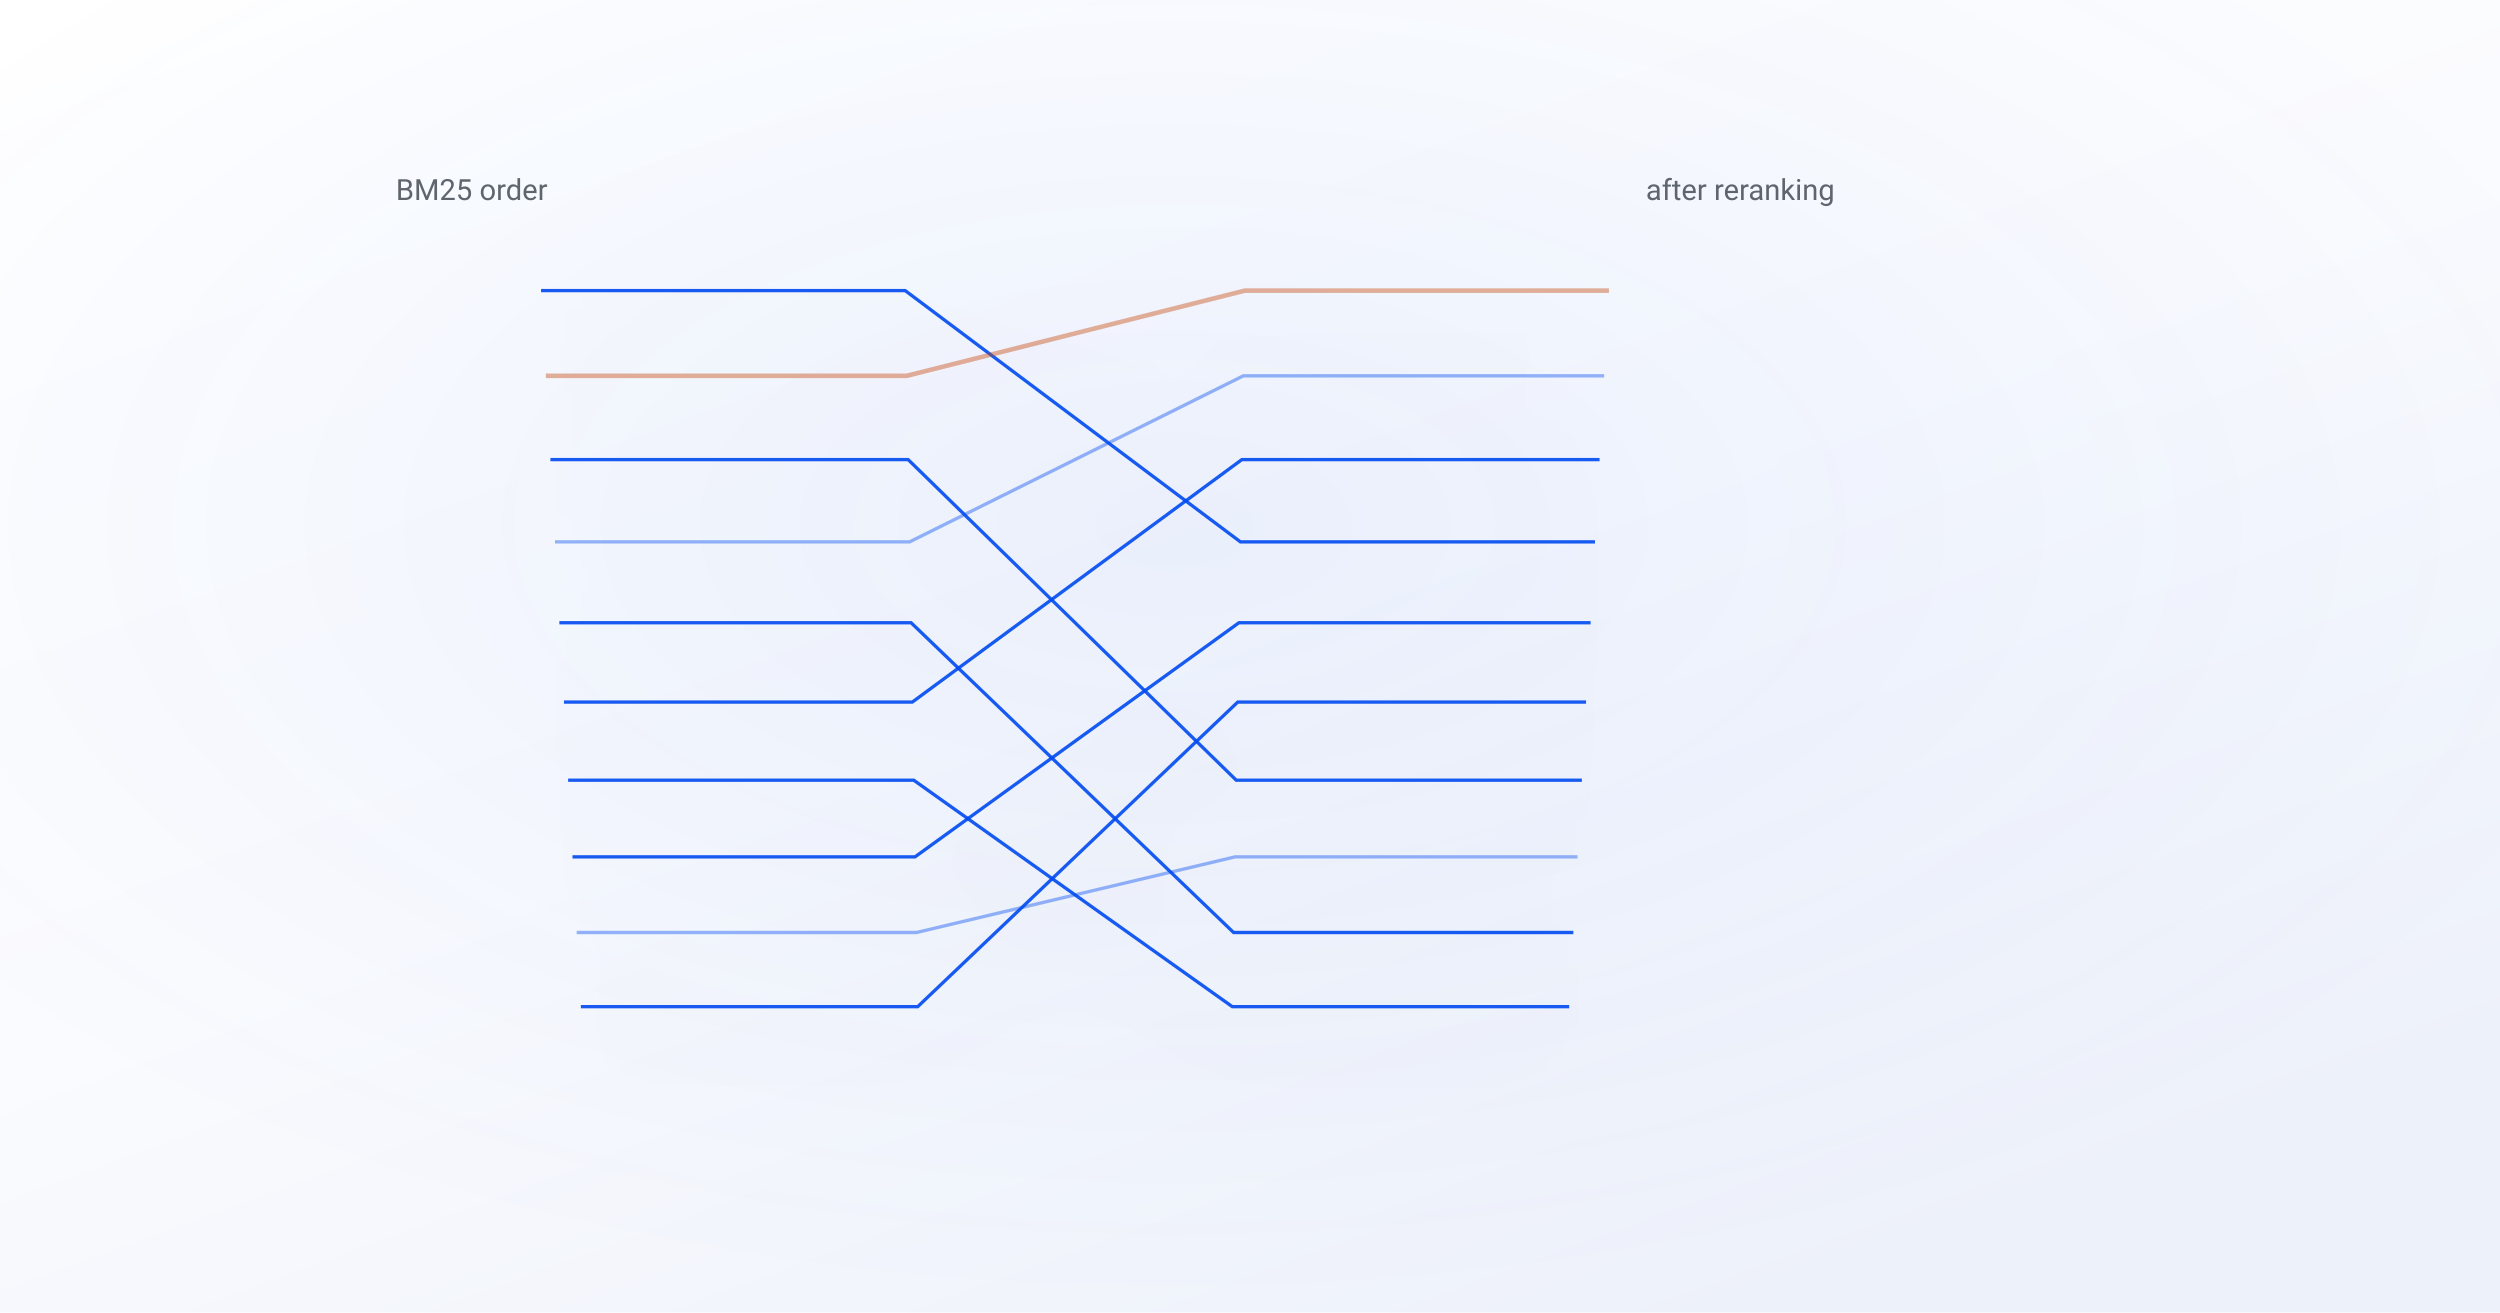
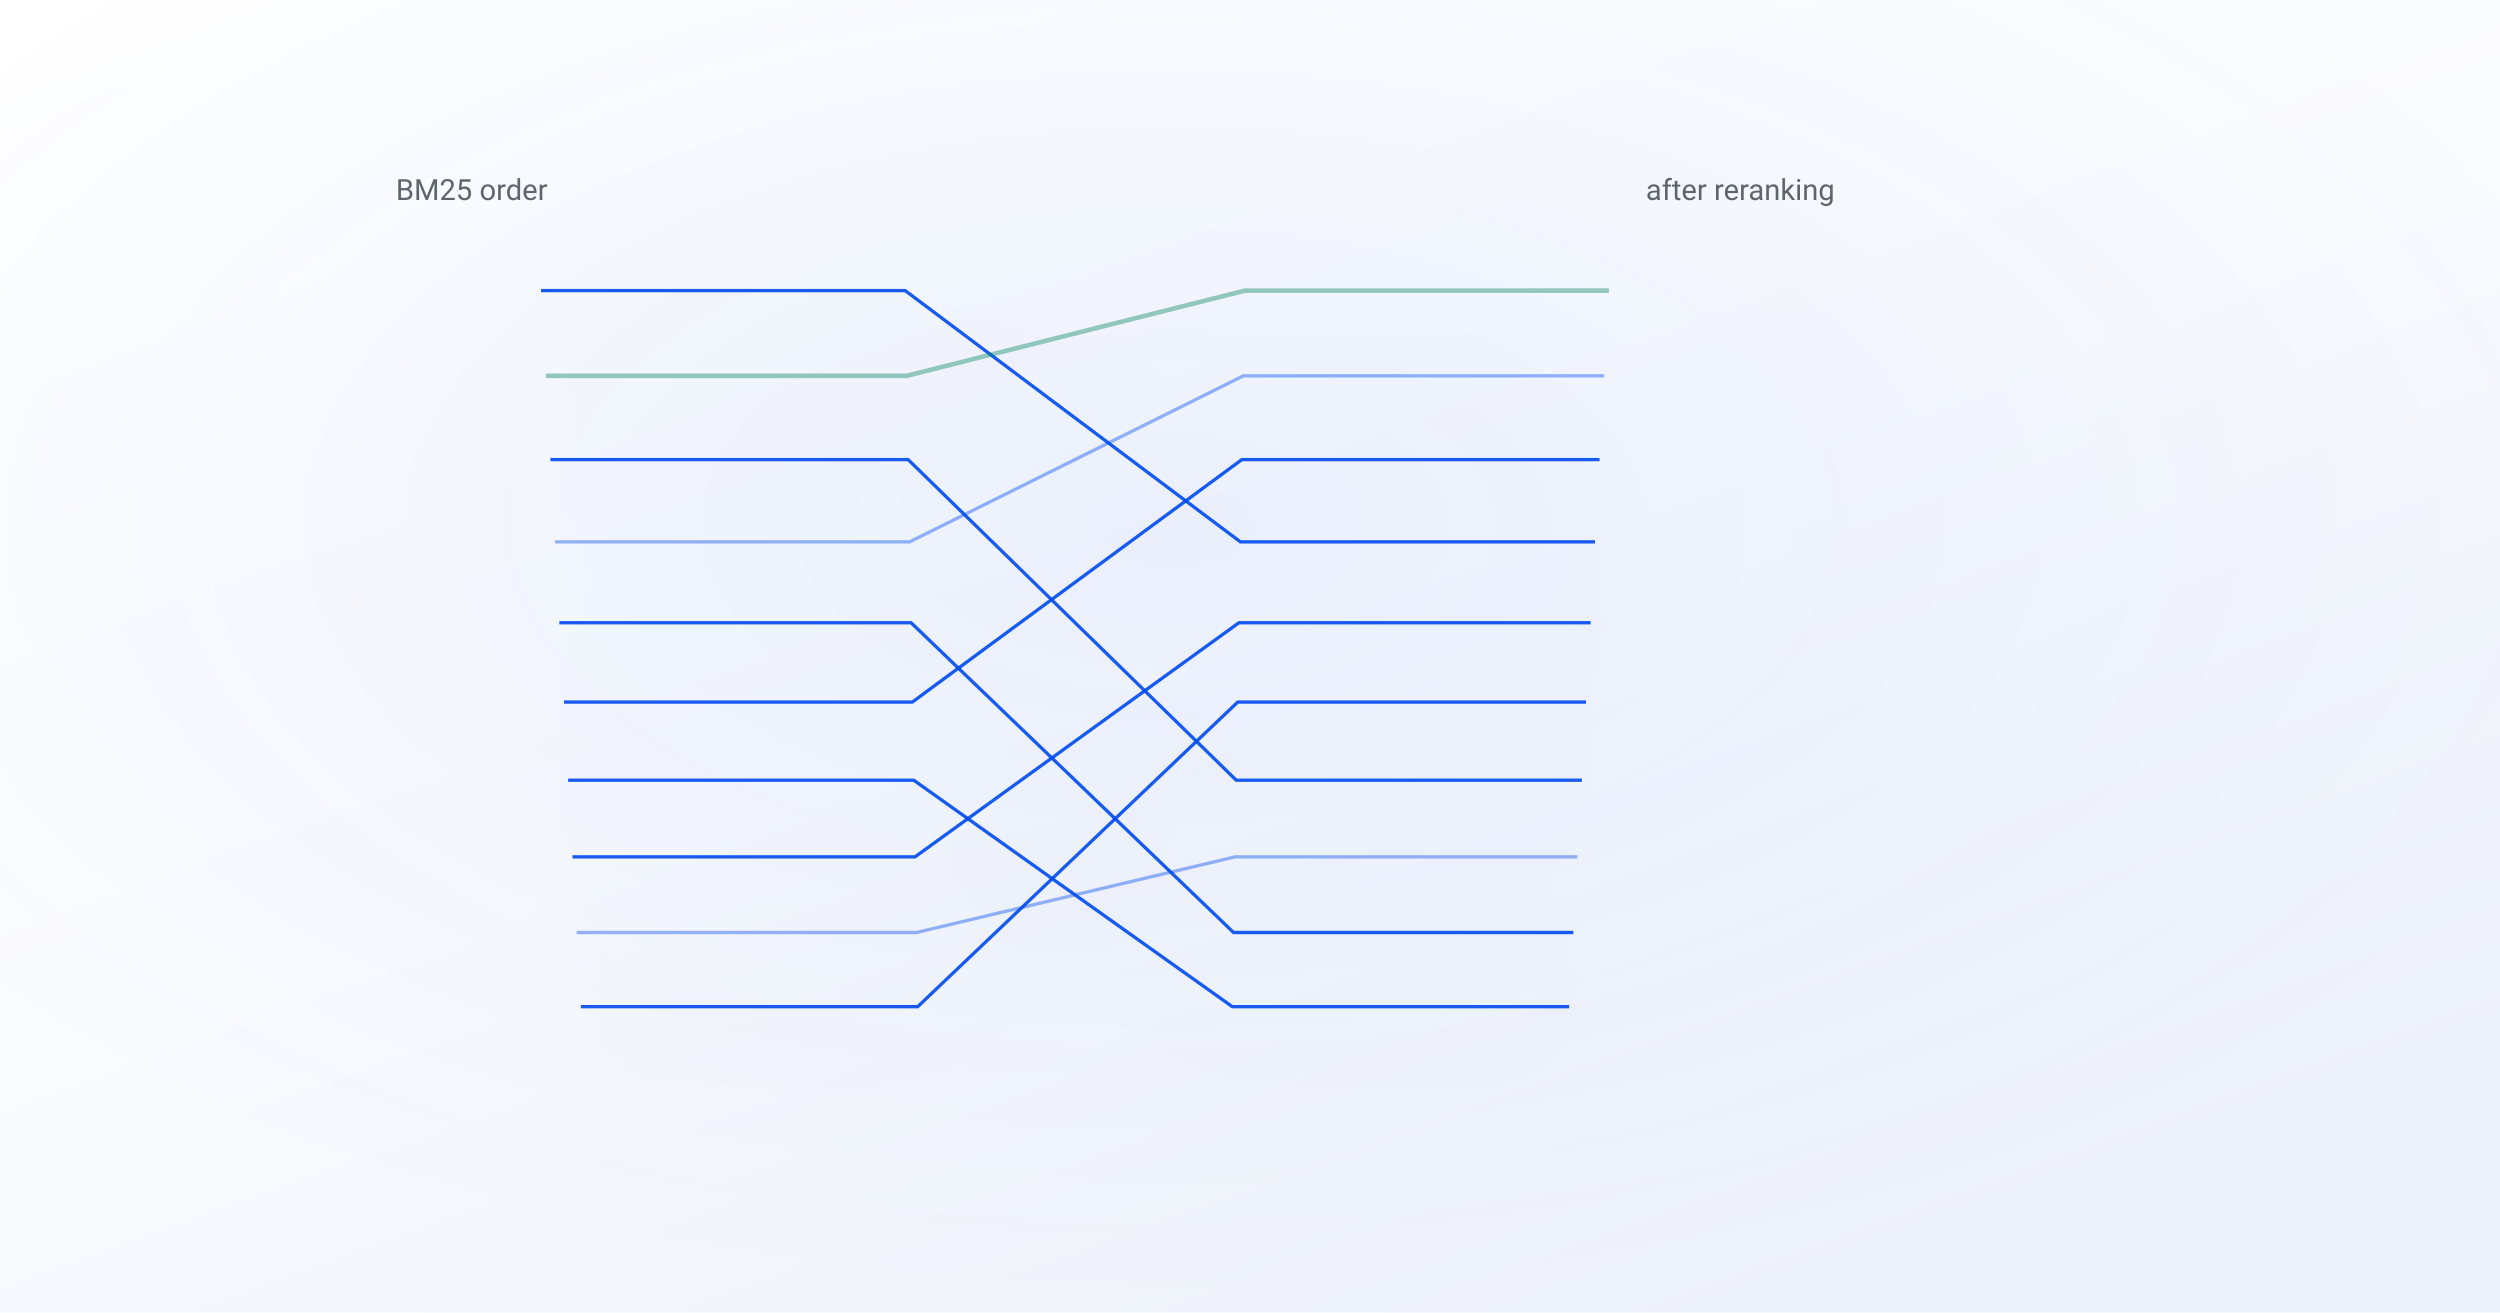
<svg xmlns="http://www.w3.org/2000/svg" viewBox="0 0 1200 630" font-family="-apple-system, BlinkMacSystemFont, 'Segoe UI', 'DM Sans', Roboto, sans-serif">
  <defs>
    <linearGradient id="bg" x1="0" y1="0" x2="0.7" y2="1">
      <stop offset="0" stop-color="#ffffff" />
      <stop offset="0.55" stop-color="#fafbfe" />
      <stop offset="1" stop-color="#edf1fa" />
    </linearGradient>
    <radialGradient id="glow" cx="0.47" cy="0.4" r="0.6">
      <stop offset="0" stop-color="#004aef" stop-opacity="0.06" />
      <stop offset="1" stop-color="#004aef" stop-opacity="0" />
    </radialGradient>
    <filter id="lift" x="-25%" y="-25%" width="150%" height="160%">
      <feDropShadow dx="0" dy="18" stdDeviation="24" flood-color="#0b1a3a" flood-opacity="0.11" />
    </filter>
  </defs>
  <style>
    /* 14s loop: the figure resolves on a sweep, the one annotation arrives,
       then it rests. Reduced motion paints the finished frame, which is also
       what the og:image renderer captures. */
    .c { opacity: 0; animation: fill 14s ease-in-out infinite; }
    @keyframes fill { 0% { opacity: 0 } 22%, 88% { opacity: var(--o, 1) } 100% { opacity: 0 } }
    .draw { stroke-dasharray: var(--len, 2000); stroke-dashoffset: var(--len, 2000);
             animation: draw 14s ease-in-out infinite; }
    @keyframes draw { 0% { stroke-dashoffset: var(--len, 2000) }
                      26%, 88% { stroke-dashoffset: 0 }
                      100% { stroke-dashoffset: var(--len, 2000) } }
    .mark { opacity: 0; animation: mark 14s ease infinite; }
    @keyframes mark { 0%, 34% { opacity: 0 } 46%, 86% { opacity: 1 } 96%, 100% { opacity: 0 } }
    @media (prefers-reduced-motion: reduce) {
      .c { opacity: var(--o, 1); animation: none }
      .draw { stroke-dashoffset: 0; animation: none }
      .mark { opacity: 1; animation: none }
    }
  </style>
  <rect width="1200" height="630" fill="url(#bg)" />
  <rect width="1200" height="630" fill="url(#glow)" />
  <g filter="url(#lift)">
    <path class="draw" d="M259.7 139.5 L434.5 139.5 L595.4 260.1 L765.6 260.1" fill="none" stroke="#004aef" stroke-width="1.6" opacity="0.9" style="--len:800;animation-delay:0.00s" />
    <circle class="c" cx="259.7" cy="139.5" r="5" fill="#004aef" style="--o:0.90;animation-delay:0.00s" />
    <circle class="c" cx="765.6" cy="260.1" r="5" fill="#004aef" style="--o:0.90;animation-delay:0.00s" />
-     <path class="draw" d="M262.0 180.4 L435.2 180.4 L597.5 139.5 L772.3 139.5" fill="none" stroke="#c2410c" stroke-width="2.2" opacity="0.4" style="--len:800;animation-delay:0.06s" />
-     <circle class="c" cx="262.0" cy="180.4" r="5" fill="#c2410c" style="--o:0.40;animation-delay:0.06s" />
-     <circle class="c" cx="772.3" cy="139.5" r="5" fill="#c2410c" style="--o:0.40;animation-delay:0.06s" />
+     <path class="draw" d="M262.0 180.4 L435.2 180.4 L597.5 139.5 L772.3 139.5" fill="none" stroke="#04815a" stroke-width="2.2" opacity="0.4" style="--len:800;animation-delay:0.06s" />
+     <circle class="c" cx="262.0" cy="180.4" r="5" fill="#04815a" style="--o:0.40;animation-delay:0.06s" />
+     <circle class="c" cx="772.3" cy="139.5" r="5" fill="#04815a" style="--o:0.40;animation-delay:0.06s" />
    <path class="draw" d="M264.2 220.6 L435.9 220.6 L593.4 374.5 L759.3 374.5" fill="none" stroke="#004aef" stroke-width="1.6" opacity="0.9" style="--len:800;animation-delay:0.12s" />
    <circle class="c" cx="264.2" cy="220.6" r="5" fill="#004aef" style="--o:0.90;animation-delay:0.12s" />
    <circle class="c" cx="759.3" cy="374.5" r="5" fill="#004aef" style="--o:0.90;animation-delay:0.12s" />
    <path class="draw" d="M266.4 260.1 L436.6 260.1 L596.8 180.4 L770.0 180.4" fill="none" stroke="#004aef" stroke-width="1.6" opacity="0.4" style="--len:800;animation-delay:0.18s" />
    <circle class="c" cx="266.4" cy="260.1" r="5" fill="#004aef" style="--o:0.40;animation-delay:0.18s" />
    <circle class="c" cx="770.0" cy="180.4" r="5" fill="#004aef" style="--o:0.40;animation-delay:0.18s" />
    <path class="draw" d="M268.5 298.9 L437.3 298.9 L592.1 447.6 L755.2 447.6" fill="none" stroke="#004aef" stroke-width="1.6" opacity="0.9" style="--len:800;animation-delay:0.24s" />
    <circle class="c" cx="268.5" cy="298.9" r="5" fill="#004aef" style="--o:0.90;animation-delay:0.24s" />
    <circle class="c" cx="755.2" cy="447.6" r="5" fill="#004aef" style="--o:0.90;animation-delay:0.24s" />
    <path class="draw" d="M270.7 337.0 L437.9 337.0 L596.1 220.6 L767.8 220.6" fill="none" stroke="#004aef" stroke-width="1.6" opacity="0.9" style="--len:800;animation-delay:0.30s" />
    <circle class="c" cx="270.7" cy="337.0" r="5" fill="#004aef" style="--o:0.90;animation-delay:0.30s" />
    <circle class="c" cx="767.8" cy="220.6" r="5" fill="#004aef" style="--o:0.90;animation-delay:0.30s" />
    <path class="draw" d="M272.7 374.5 L438.6 374.5 L591.5 483.2 L753.2 483.2" fill="none" stroke="#004aef" stroke-width="1.6" opacity="0.9" style="--len:800;animation-delay:0.36s" />
    <circle class="c" cx="272.7" cy="374.5" r="5" fill="#004aef" style="--o:0.90;animation-delay:0.36s" />
    <circle class="c" cx="753.2" cy="483.2" r="5" fill="#004aef" style="--o:0.90;animation-delay:0.36s" />
    <path class="draw" d="M274.8 411.3 L439.2 411.3 L594.7 298.9 L763.5 298.9" fill="none" stroke="#004aef" stroke-width="1.6" opacity="0.9" style="--len:800;animation-delay:0.42s" />
    <circle class="c" cx="274.8" cy="411.3" r="5" fill="#004aef" style="--o:0.90;animation-delay:0.42s" />
    <circle class="c" cx="763.5" cy="298.9" r="5" fill="#004aef" style="--o:0.90;animation-delay:0.42s" />
    <path class="draw" d="M276.8 447.6 L439.9 447.6 L592.8 411.3 L757.2 411.3" fill="none" stroke="#004aef" stroke-width="1.6" opacity="0.4" style="--len:800;animation-delay:0.48s" />
    <circle class="c" cx="276.8" cy="447.6" r="5" fill="#004aef" style="--o:0.40;animation-delay:0.48s" />
    <circle class="c" cx="757.2" cy="411.3" r="5" fill="#004aef" style="--o:0.40;animation-delay:0.48s" />
    <path class="draw" d="M278.8 483.2 L440.5 483.2 L594.1 337.0 L761.3 337.0" fill="none" stroke="#004aef" stroke-width="1.6" opacity="0.9" style="--len:800;animation-delay:0.54s" />
    <circle class="c" cx="278.8" cy="483.2" r="5" fill="#004aef" style="--o:0.90;animation-delay:0.54s" />
    <circle class="c" cx="761.3" cy="337.0" r="5" fill="#004aef" style="--o:0.90;animation-delay:0.54s" />
  </g>
  <g class="mark">
-     <line x1="764.3" y1="139.5" x2="806.3" y2="139.5" stroke="#c2410c" stroke-width="1.2" />
-     <text x="816.3" y="133.5" font-size="17" fill="#c2410c">the cross-encoder</text>
-     <text x="816.3" y="155.5" font-size="17" fill="#c2410c">moved this to first</text>
+     <line x1="764.3" y1="139.5" x2="806.3" y2="139.5" stroke="#04815a" stroke-width="1.4" />
+     <text x="816.3" y="133.5" font-size="17" fill="#04815a">the cross-encoder</text>
+     <text x="816.3" y="155.5" font-size="17" fill="#04815a">moved this to first</text>
  </g>
  <text x="190.0" y="96.0" text-anchor="start" font-size="14" fill="#5f656d" font-weight="400">BM25 order</text>
  <text x="790.0" y="96.0" text-anchor="start" font-size="14" fill="#5f656d" font-weight="400">after reranking</text>
</svg>
